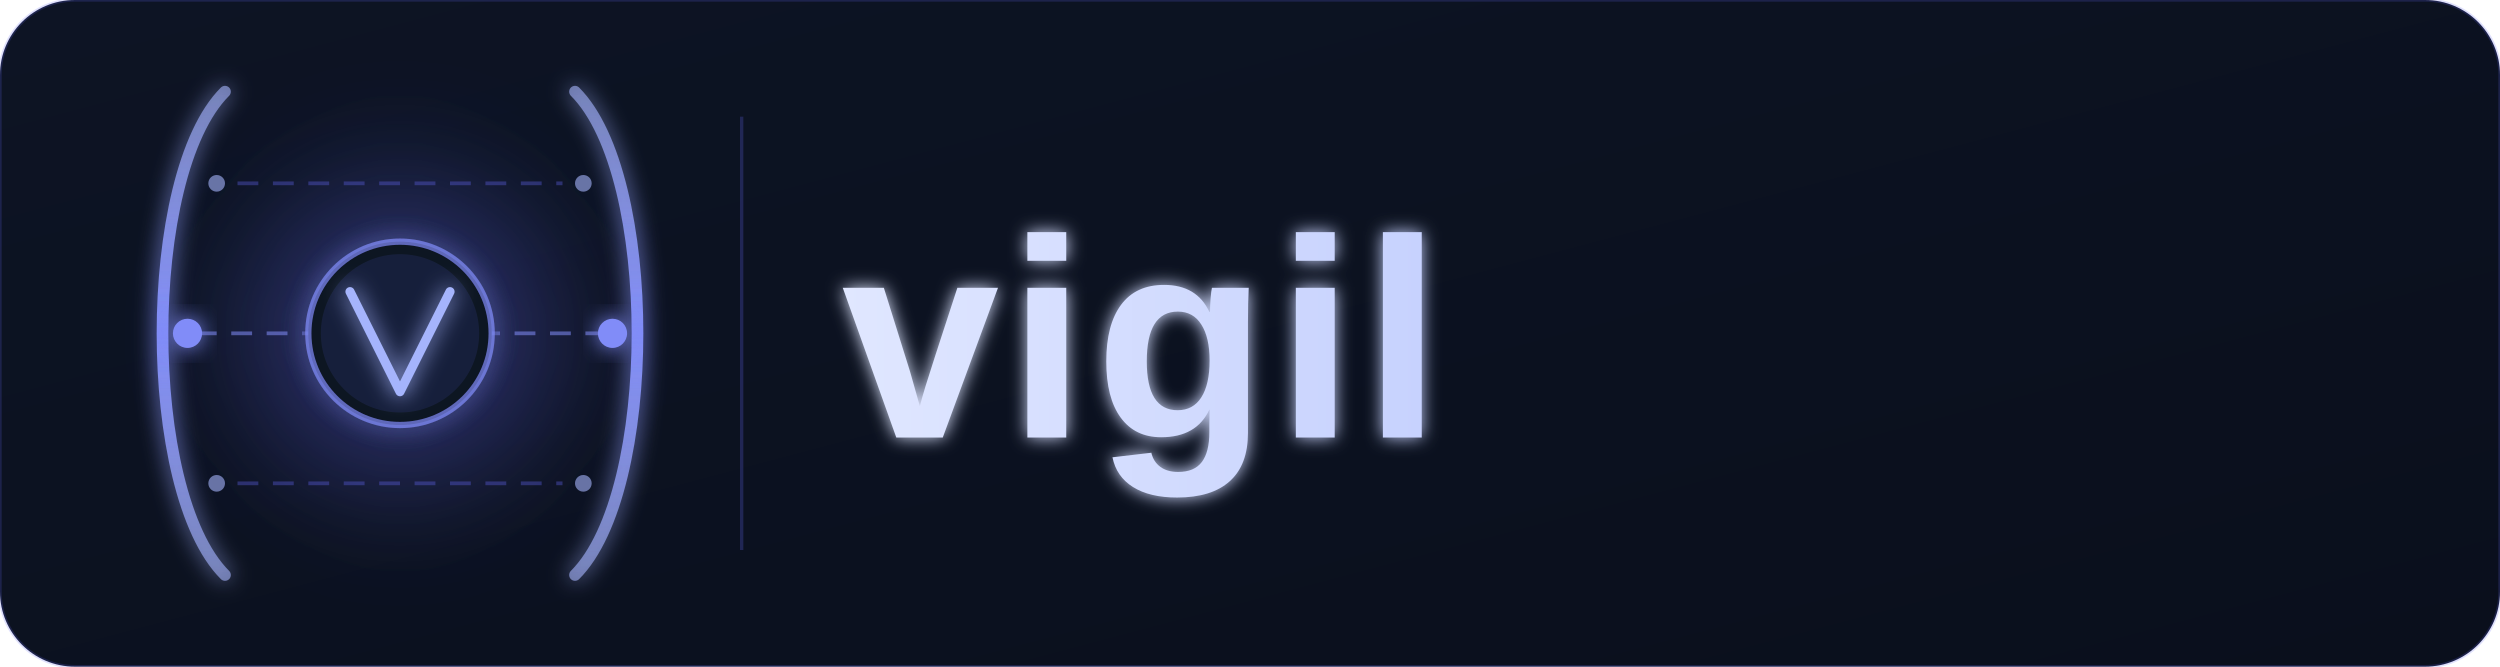
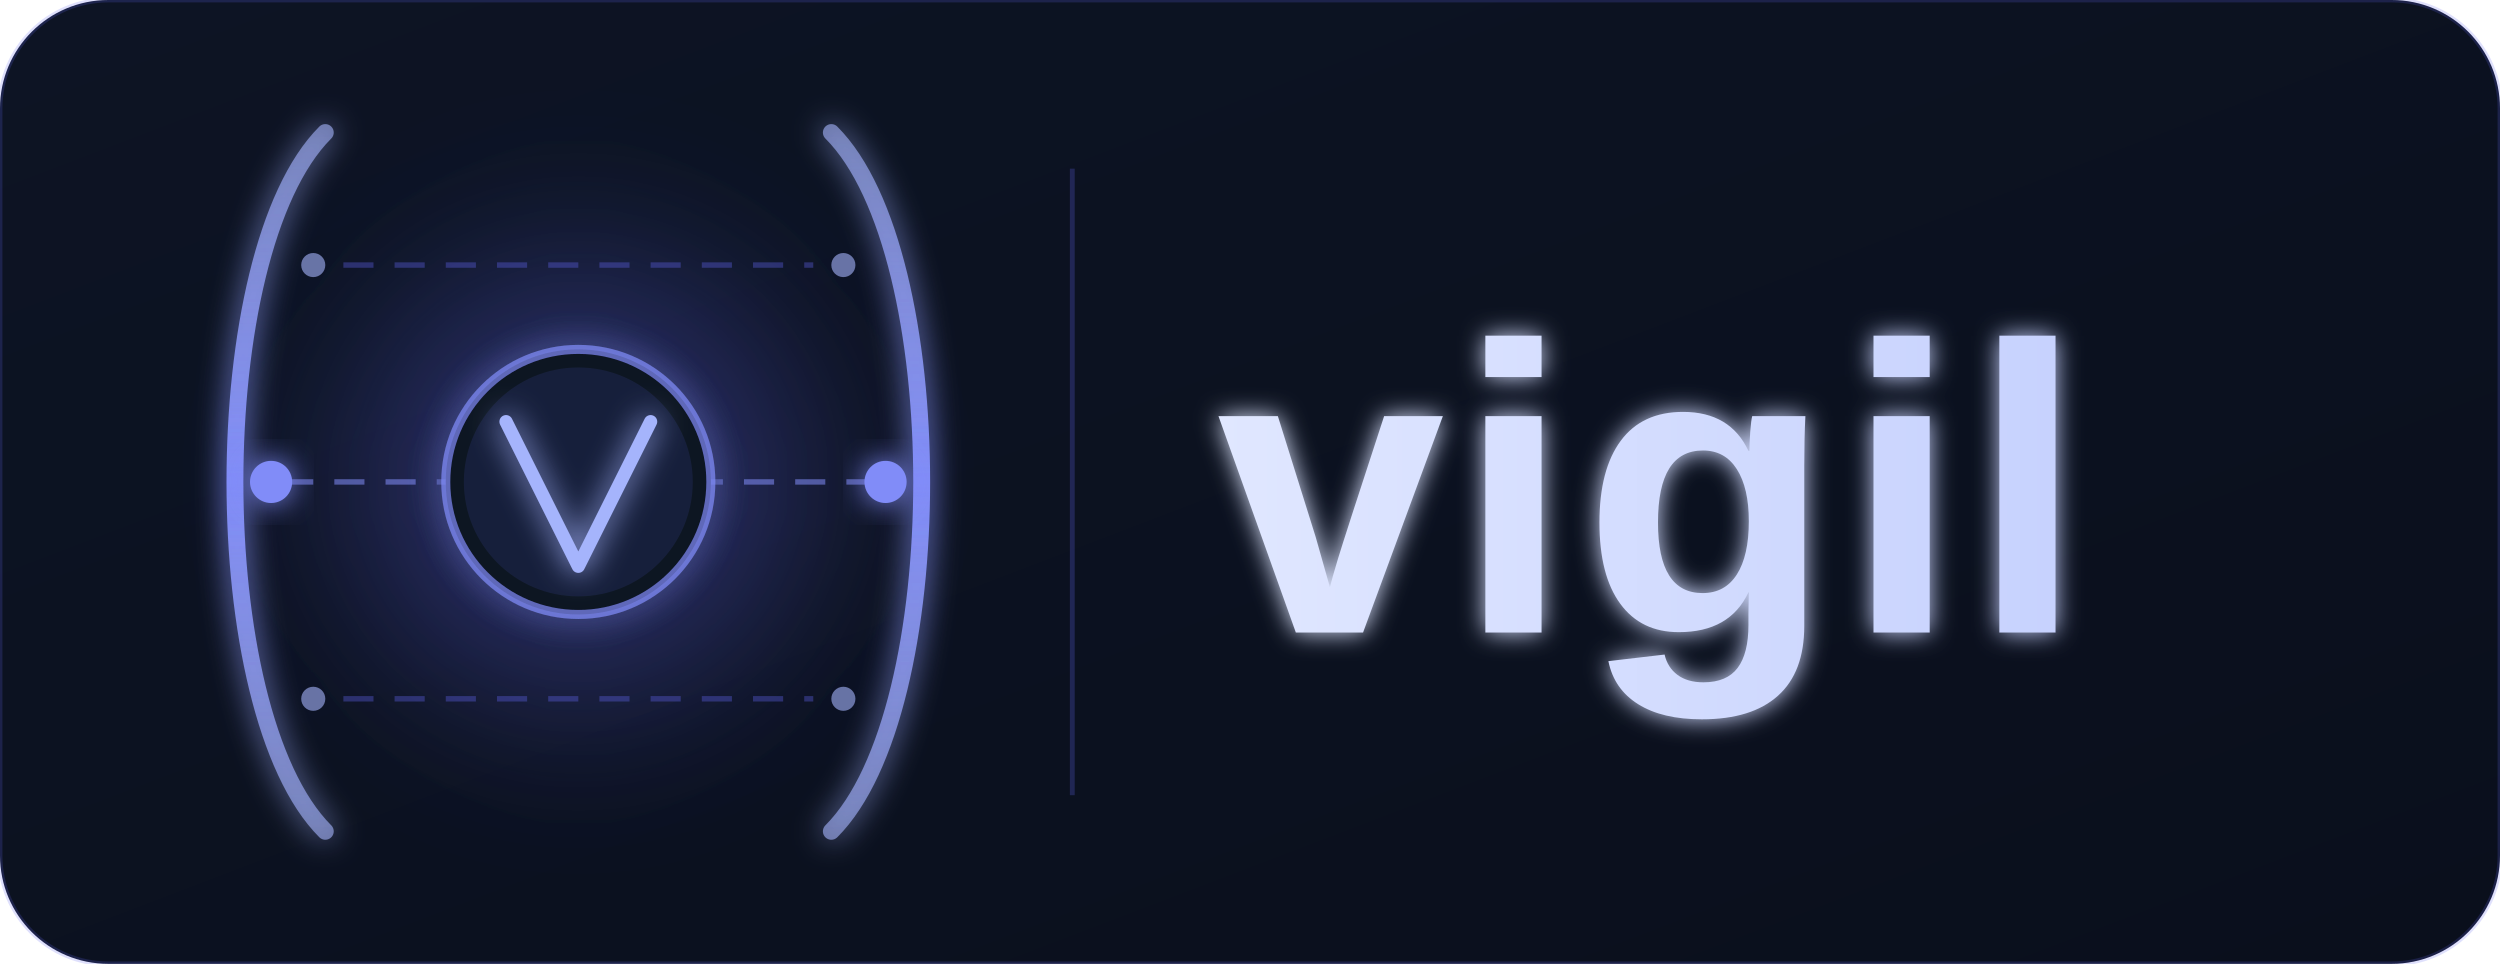
- <svg xmlns="http://www.w3.org/2000/svg" viewBox="0 0 600 160">
+ <svg xmlns="http://www.w3.org/2000/svg" viewBox="0 0 415 160">
  <defs>
    <linearGradient id="bg" x1="0" y1="0" x2="1" y2="1">
      <stop offset="0%" stop-color="#0d1424" />
      <stop offset="100%" stop-color="#0a0f1c" />
    </linearGradient>
    <linearGradient id="railGrad" x1="0" y1="0" x2="0" y2="1">
      <stop offset="0%" stop-color="#a5b4fc" stop-opacity="0.6" />
      <stop offset="50%" stop-color="#818cf8" />
      <stop offset="100%" stop-color="#a5b4fc" stop-opacity="0.6" />
    </linearGradient>
    <linearGradient id="wordGrad" x1="0" y1="0" x2="1" y2="0">
      <stop offset="0%" stop-color="#e0e7ff" />
      <stop offset="100%" stop-color="#c7d2fe" />
    </linearGradient>
    <radialGradient id="centerPulse" cx="50%" cy="50%" r="50%">
      <stop offset="0%" stop-color="#6366f1" stop-opacity="0.5" />
      <stop offset="100%" stop-color="#6366f1" stop-opacity="0" />
    </radialGradient>
    <filter id="glow" x="-50%" y="-50%" width="200%" height="200%">
      <feGaussianBlur in="SourceGraphic" stdDeviation="2.5" result="b" />
      <feMerge>
        <feMergeNode in="b" />
        <feMergeNode in="SourceGraphic" />
      </feMerge>
    </filter>
    <filter id="halo" x="-100%" y="-100%" width="300%" height="300%">
      <feGaussianBlur in="SourceGraphic" stdDeviation="10" />
    </filter>
    <filter id="textGlow" x="-10%" y="-30%" width="120%" height="160%">
      <feGaussianBlur in="SourceGraphic" stdDeviation="2" result="b" />
      <feMerge>
        <feMergeNode in="b" />
        <feMergeNode in="SourceGraphic" />
      </feMerge>
    </filter>
  </defs>
-   <rect width="600" height="160" rx="18" fill="url(#bg)" />
-   <rect width="600" height="160" rx="18" fill="none" stroke="#6366f1" stroke-width="0.8" stroke-opacity="0.2" />
+   <rect width="415" height="160" rx="18" fill="url(#bg)" />
+   <rect width="415" height="160" rx="18" fill="none" stroke="#6366f1" stroke-width="0.8" stroke-opacity="0.2" />
  <ellipse cx="96" cy="80" rx="52" ry="52" fill="url(#centerPulse)" filter="url(#halo)" />
  <path d="M 54 22 C 34 42 34 118 54 138" fill="none" stroke="url(#railGrad)" stroke-width="2.8" stroke-linecap="round" filter="url(#glow)" />
  <path d="M 138 22 C 158 42 158 118 138 138" fill="none" stroke="url(#railGrad)" stroke-width="2.8" stroke-linecap="round" filter="url(#glow)" />
  <line x1="57" y1="44" x2="135" y2="44" stroke="#6366f1" stroke-width="0.9" stroke-opacity="0.35" stroke-dasharray="5 3.5" />
  <line x1="47" y1="80" x2="145" y2="80" stroke="#818cf8" stroke-width="0.9" stroke-opacity="0.55" stroke-dasharray="5 3.5" />
  <line x1="57" y1="116" x2="135" y2="116" stroke="#6366f1" stroke-width="0.9" stroke-opacity="0.35" stroke-dasharray="5 3.5" />
  <circle cx="45" cy="80" r="3.5" fill="#818cf8" filter="url(#glow)" />
  <circle cx="147" cy="80" r="3.5" fill="#818cf8" filter="url(#glow)" />
  <circle cx="52" cy="44" r="2" fill="#a5b4fc" fill-opacity="0.6" />
  <circle cx="140" cy="44" r="2" fill="#a5b4fc" fill-opacity="0.6" />
  <circle cx="52" cy="116" r="2" fill="#a5b4fc" fill-opacity="0.6" />
  <circle cx="140" cy="116" r="2" fill="#a5b4fc" fill-opacity="0.6" />
  <circle cx="96" cy="80" r="22" fill="#0d1424" stroke="#818cf8" stroke-width="1.5" stroke-opacity="0.7" filter="url(#glow)" />
  <circle cx="96" cy="80" r="19" fill="#6366f1" fill-opacity="0.12" />
  <polyline points="84,70 96,94 108,70" fill="none" stroke="#a5b4fc" stroke-width="2.2" stroke-linecap="round" stroke-linejoin="round" filter="url(#glow)" />
  <line x1="178" y1="28" x2="178" y2="132" stroke="#6366f1" stroke-width="0.8" stroke-opacity="0.25" />
  <text x="202" y="105" font-family="'Helvetica Neue', 'Arial', 'Liberation Sans', sans-serif" font-size="68" font-weight="800" fill="url(#wordGrad)" letter-spacing="2" filter="url(#textGlow)">vigil</text>
</svg>
